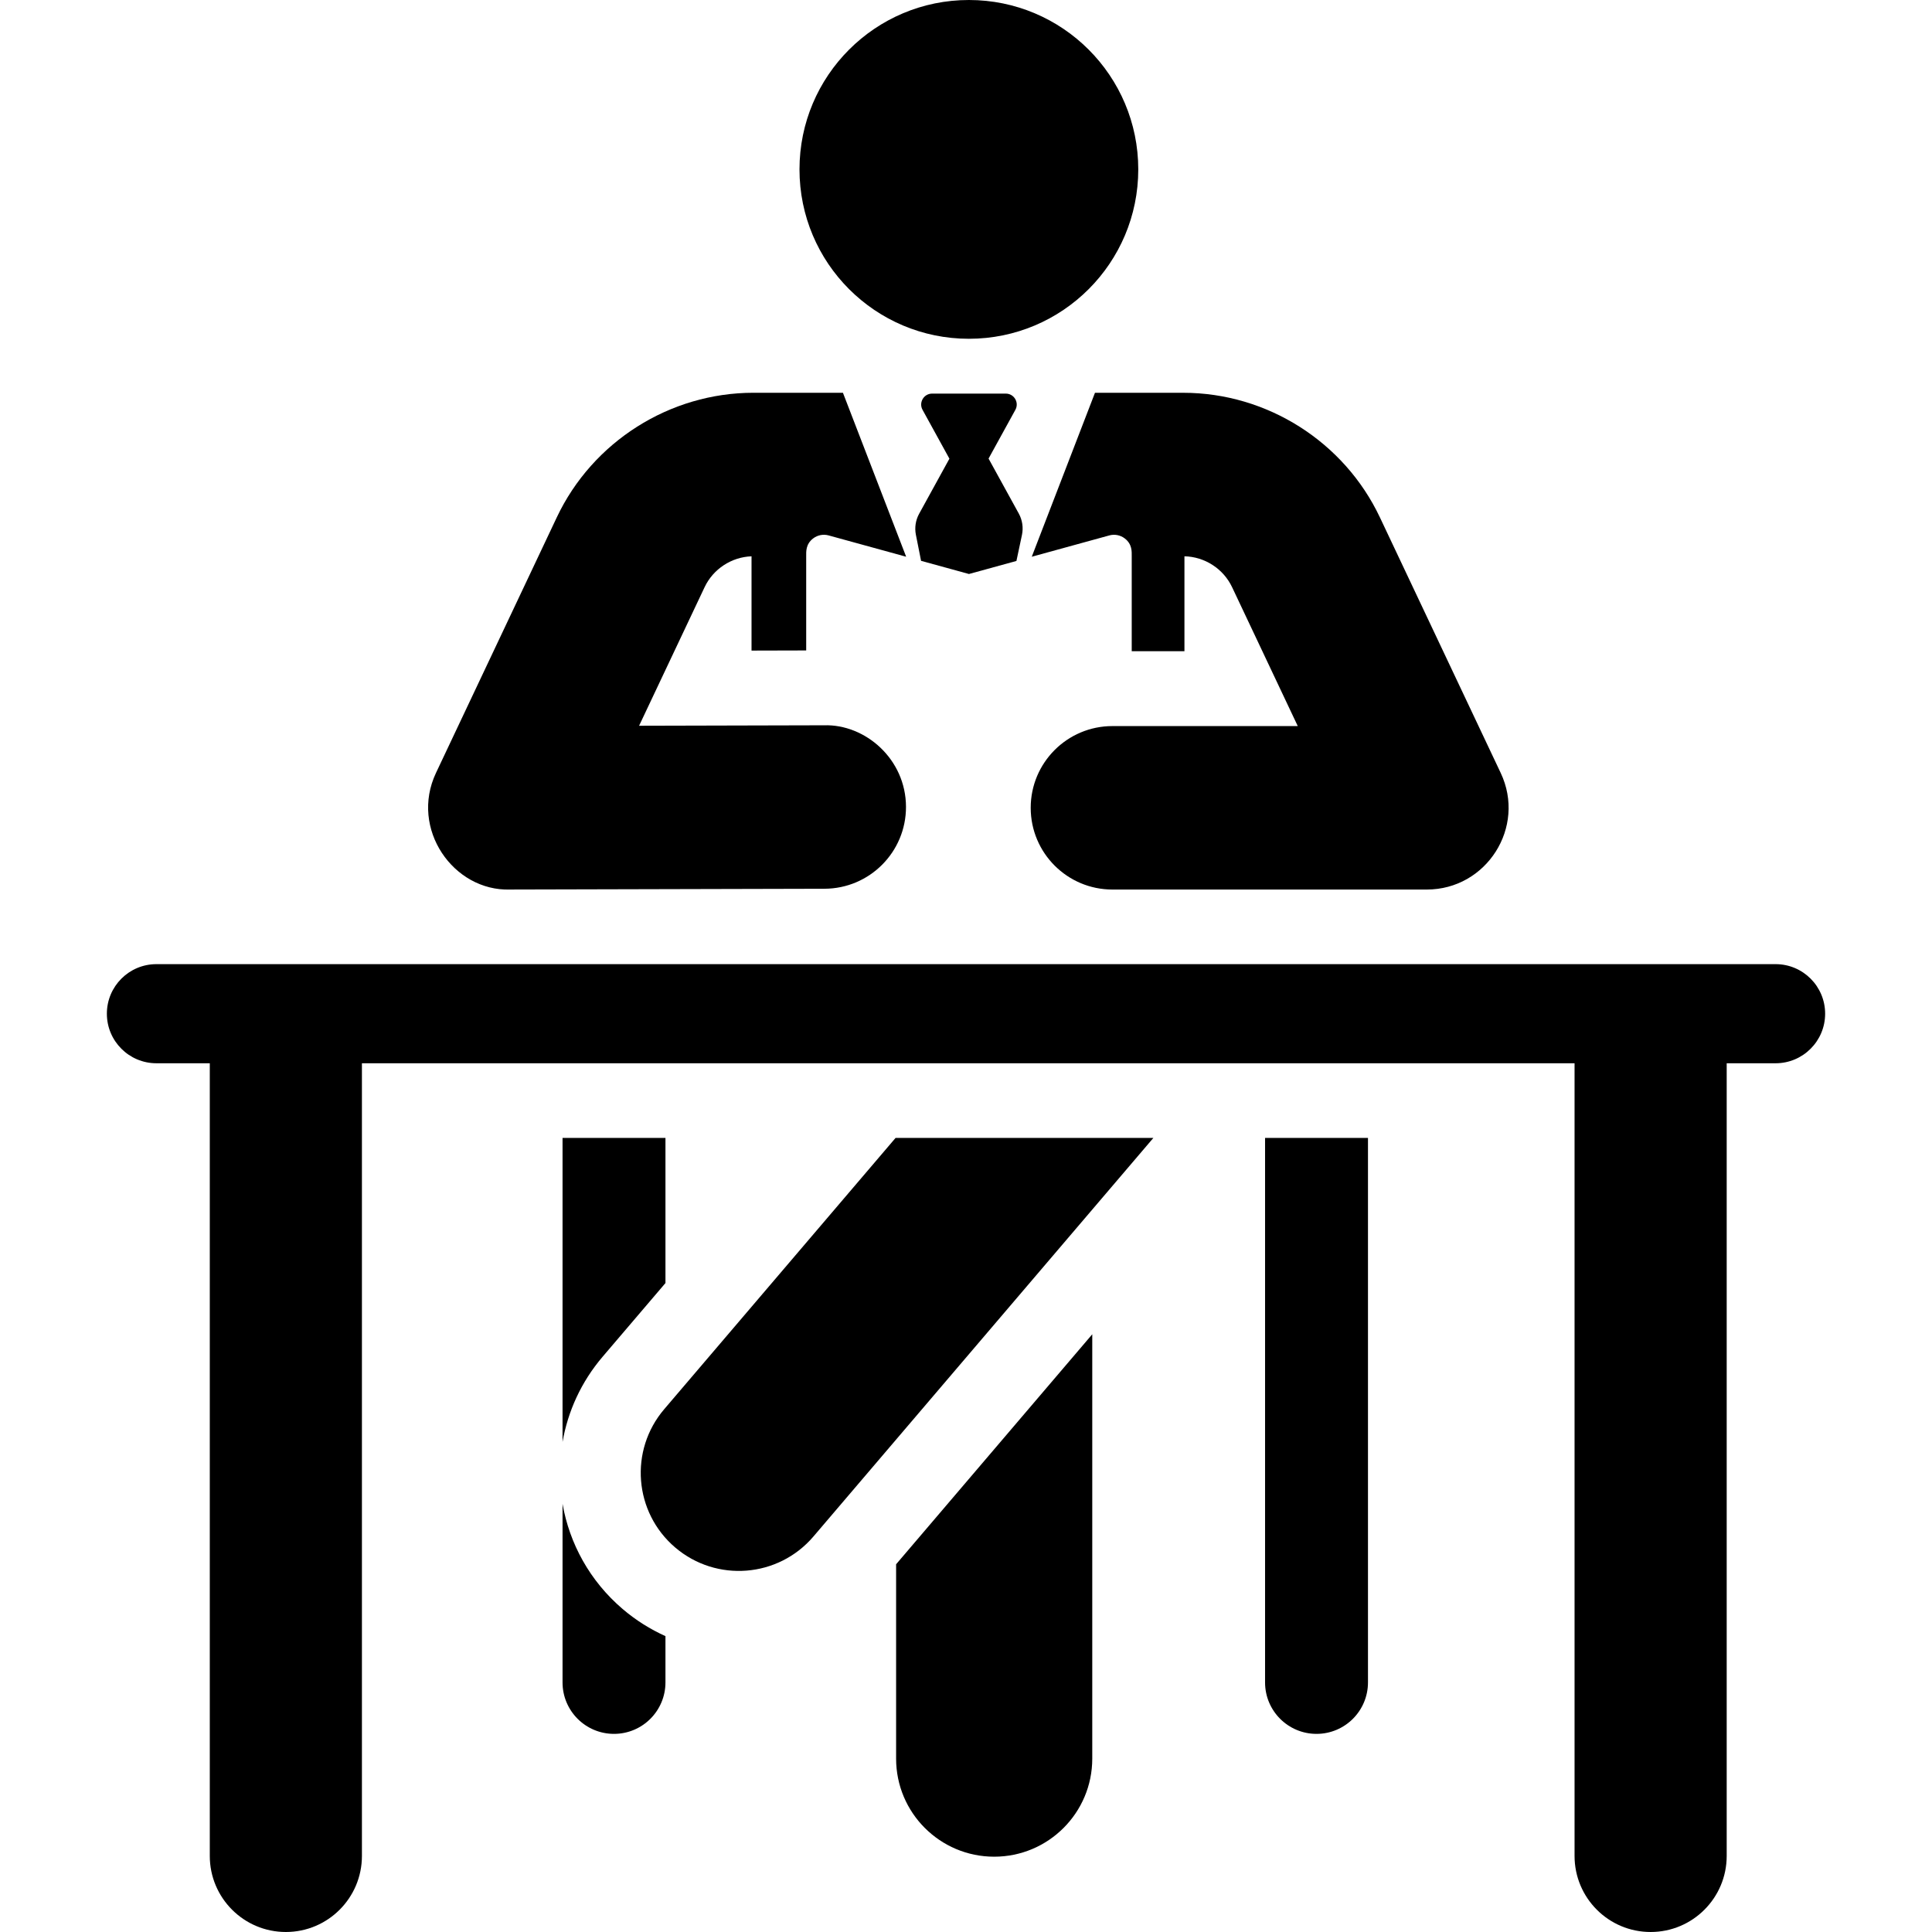
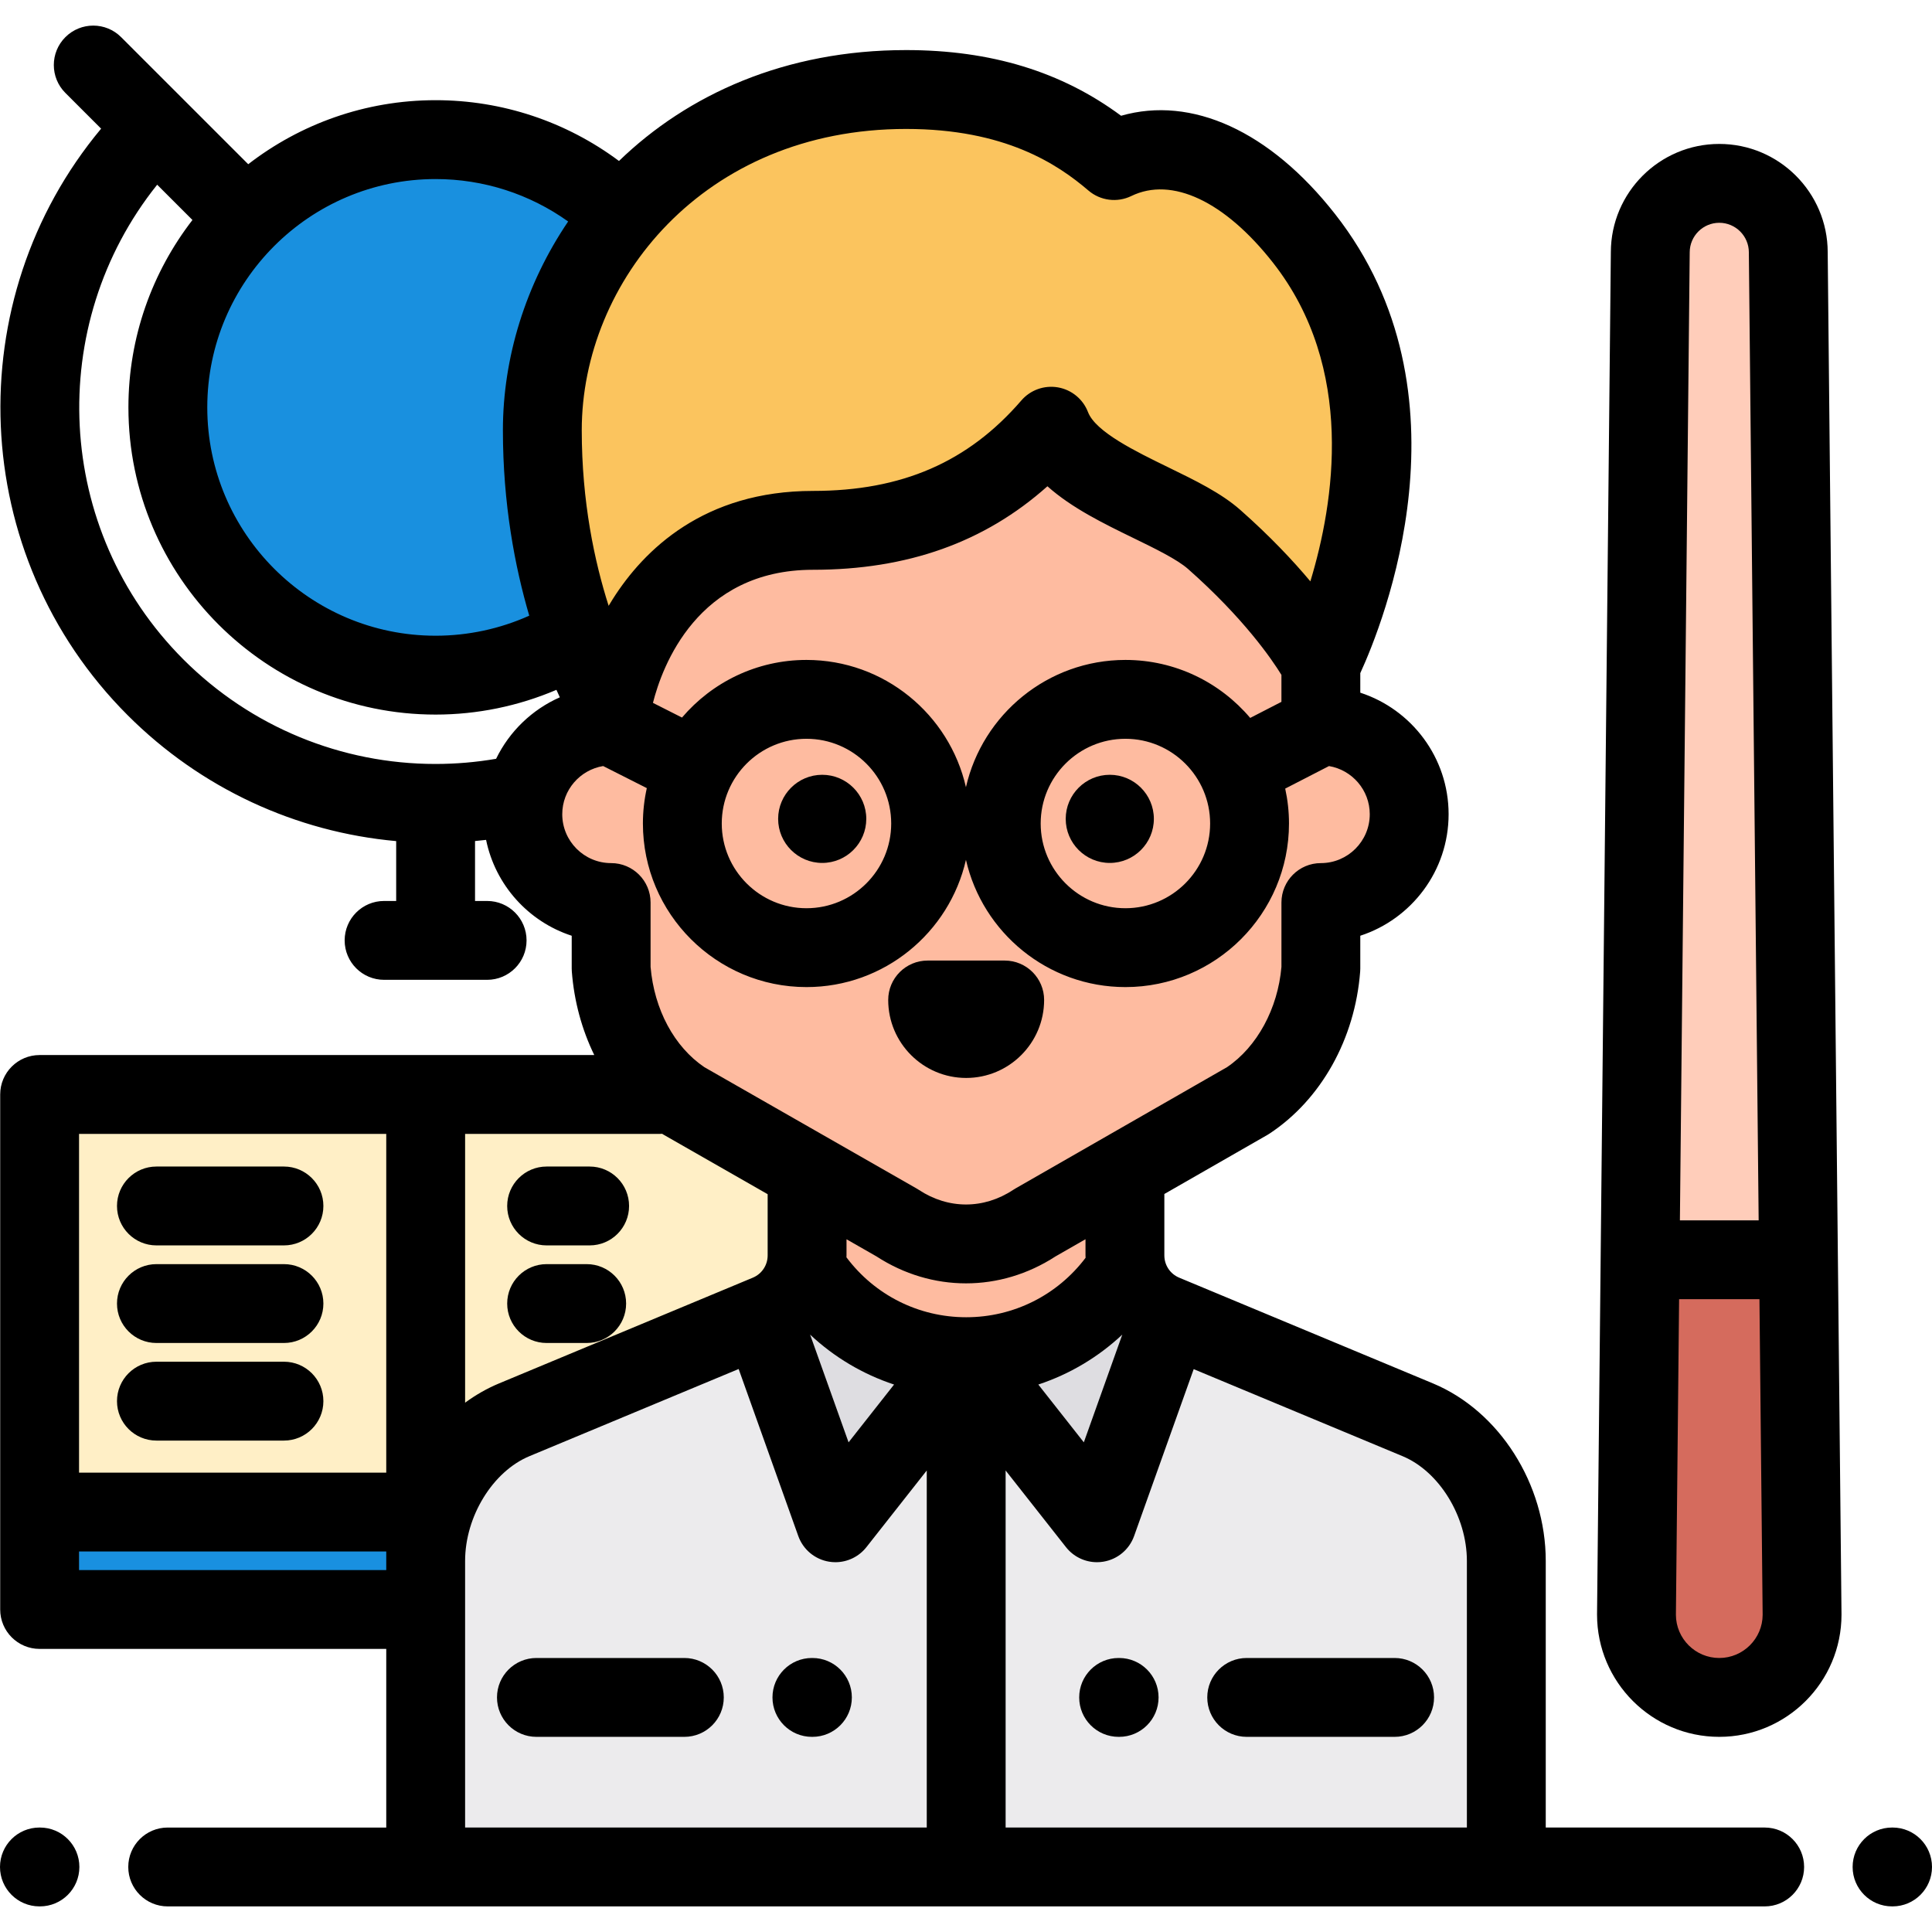
- <svg xmlns="http://www.w3.org/2000/svg" fill="#000000" height="800px" width="800px" version="1.1" id="Layer_1" viewBox="0 0 512 512" xml:space="preserve">
+ <svg xmlns="http://www.w3.org/2000/svg" version="1.1" id="Layer_1" viewBox="0 0 512 512" xml:space="preserve">
+   <circle style="fill:#1990DF;" cx="115.44" cy="107.968" r="70.959" />
+   <rect x="10.501" y="290.042" style="fill:#1990E0;" width="203.055" height="136.485" />
+   <rect x="10.501" y="290.042" style="fill:#FFEFC6;" width="203.055" height="110.665" />
+   <path style="fill:#FEBBA0;" d="M213.885,312.339v20.355c0,6.8-4.089,12.934-10.366,15.55l-67.248,28.02  c-14.207,5.92-23.461,22.01-23.461,37.401v81.1h286.38v-81.1c0-15.39-9.255-31.482-23.461-37.401l-67.248-28.02  c-6.278-2.615-10.366-8.75-10.366-15.55v-20.355H213.885z" />
+   <path style="fill:#ECEBED;" d="M375.729,376.263l-67.248-28.02c-5.2-2.166-8.89-6.75-10.006-12.125  c-8.885,14.065-24.558,23.415-42.424,23.415c-17.918,0-33.632-9.404-42.502-23.537c-1.085,5.427-4.79,10.064-10.03,12.248  l-67.248,28.02c-14.207,5.92-23.461,22.01-23.461,37.401v81.1h286.38v-81.1C399.19,398.273,389.935,382.183,375.729,376.263z" />
  <g>
-     <g>
-       <circle cx="256.763" cy="44.89" r="44.89" />
-     </g>
+     <path style="fill:#DEDDE1;" d="M213.548,335.996c-1.085,5.427-4.79,10.064-10.03,12.248l-1.628,0.678l19.504,54.629l34.656-44.018   C238.132,359.534,222.419,350.13,213.548,335.996z" />
+     <path style="fill:#DEDDE1;" d="M298.556,335.996c1.086,5.427,4.79,10.064,10.03,12.248l1.628,0.678l-19.504,54.629l-34.656-44.018   C273.971,359.534,289.685,350.13,298.556,335.996z" />
  </g>
-   <g>
-     <g>
-       <path d="M269.99,136.099l-8.011-14.569l7.108-12.927c1.059-1.927-0.337-4.293-2.539-4.293h-19.529    c-2.199,0-3.599,2.364-2.538,4.293l7.123,12.954l-8.025,14.597c-0.931,1.694-1.235,3.663-0.859,5.559l1.373,6.914l12.692,3.489    l12.58-3.458l1.464-6.893C271.237,139.837,270.94,137.827,269.99,136.099z" />
-     </g>
-   </g>
-   <g>
-     <g>
-       <path d="M237.477,414.547v51.505c0,14.355,11.637,25.991,25.992,25.991s25.992-11.637,25.992-25.991V353.595L237.477,414.547z" />
-     </g>
-   </g>
-   <g>
-     <g>
-       <path d="M165.014,426.411c-8.735-7.45-14.097-17.385-15.935-27.873v47.32c0,7.531,6.105,13.637,13.637,13.637    c7.532,0,13.637-6.106,13.637-13.637V433.59C172.348,431.788,168.525,429.404,165.014,426.411z" />
-     </g>
-   </g>
-   <g>
-     <g>
-       <path d="M176.353,301.556h-27.274v80.568c1.409-8.076,4.921-15.893,10.627-22.583l16.648-19.519v-38.466H176.353z" />
-     </g>
-   </g>
-   <g>
-     <g>
-       <path d="M335.254,301.556v144.302c0,7.531,6.105,13.637,13.637,13.637s13.637-6.106,13.637-13.637V301.556H335.254z" />
-     </g>
-   </g>
-   <g>
-     <g>
-       <path d="M237.34,301.556l-61.321,71.898c-9.315,10.922-8.012,27.327,2.909,36.642c10.932,9.322,27.335,8.005,36.642-2.909    l90.091-105.631H237.34z" />
-     </g>
-   </g>
-   <g>
-     <g>
-       <path d="M218.382,192.209c-5.347,0.013-43.728,0.109-49.016,0.122c9.866-20.868,7.628-16.136,17.359-36.72    c2.282-4.828,7.126-7.991,12.438-8.184v24.984l14.487-0.037v-24.967c0-1.186-0.159-3.192,1.849-4.723    c1.165-0.888,2.679-1.182,4.093-0.794c2.979,0.819,18.824,5.175,20.548,5.649c-0.089-0.23-16.704-43.32-16.755-43.452h-23.711    c-22.18,0-42.635,12.956-52.115,33.009c-3.156,6.676-28.973,61.287-32.014,67.721c-7.011,14.837,4.623,31.417,19.638,30.917    c9.328-0.023,74.697-0.186,83.308-0.207c11.963-0.03,21.636-9.752,21.606-21.714C240.065,201.135,229.27,191.869,218.382,192.209z    " />
-     </g>
-   </g>
-   <g>
-     <g>
-       <path d="M470.545,255.507c-1.571,0-416.533,0-429.088,0c-7.254,0-13.135,5.881-13.135,13.135c0,7.255,5.881,13.135,13.135,13.135    h14.139V491.84c0,11.133,9.026,20.159,20.159,20.159s20.159-9.026,20.159-20.159V281.777c14.377,0,306.504,0,321.36,0v210.064    c0,11.133,9.026,20.159,20.159,20.159s20.159-9.026,20.159-20.159V281.777h12.953c7.254,0,13.135-5.881,13.135-13.135    C483.681,261.388,477.8,255.507,470.545,255.507z" />
-     </g>
-   </g>
-   <g>
-     <g>
-       <path d="M397.697,204.822c-3.035-6.419-28.863-61.056-32.014-67.721c-9.48-20.052-29.935-33.009-52.115-33.009H290.18    c-0.087,0.228-16.663,43.219-16.752,43.45c1.791-0.492,17.585-4.834,20.548-5.649c1.413-0.388,2.926-0.095,4.093,0.794    c2.008,1.53,1.849,3.537,1.849,4.723v25.164h13.972v-25.152c5.388,0.122,10.321,3.304,12.63,8.191    c9.738,20.601,7.622,16.123,17.399,36.805c-18.136,0-30.897,0-49.111,0c-11.963,0-21.66,9.697-21.66,21.66    s9.697,21.66,21.66,21.66c8.772,0,74.415,0,83.308,0C393.94,235.738,404.503,219.213,397.697,204.822z" />
-     </g>
-   </g>
+   <path style="fill:#FEBBA0;" d="M350.041,192.372v-30.446c0-51.835-42.022-93.857-93.857-93.857  c-51.836,0-93.857,42.022-93.857,93.857h-0.368v30.446c-12.926,0-23.406,10.479-23.406,23.406c0,12.926,10.479,23.406,23.406,23.406  v17.474c1.126,14.736,8.312,27.856,19.194,35.042l56.58,32.346c11.361,7.503,25.176,7.503,36.537,0l56.411-32.346  c10.881-7.186,18.234-20.306,19.362-35.042v-17.474c12.926,0,23.406-10.479,23.406-23.406  C373.447,202.85,362.967,192.372,350.041,192.372z" />
+   <path style="fill:#FBC45E;" d="M345.573,63.164c-17.706-22.562-36.43-27.378-50.334-20.612  c-11.023-9.421-27.538-18.829-55.121-18.829c-62.303,0-96.395,47.799-96.395,90.283c0,45.337,18.238,74.23,18.238,74.23  s6.795-47.689,53.479-47.689c31.209,0,50.015-12.39,63.139-27.595c5.578,14.532,32.586,20.634,43.195,30.013  c20.999,18.558,28.252,33.085,28.252,33.085S383.118,110.998,345.573,63.164z" />
+   <path style="fill:#FFCDBA;" d="M433.684,427.891c0,12.069,9.874,21.943,21.943,21.943l0,0c12.069,0,21.943-9.874,21.943-21.943  l-3.657-361.012c0-10.057-8.229-18.286-18.286-18.286l0,0c-10.057,0-18.286,8.229-18.286,18.286L433.684,427.891z" />
+   <path style="fill:#D56B5D;" d="M433.684,427.891c0,12.069,9.874,21.943,21.943,21.943c12.069,0,21.943-9.874,21.943-21.943  l-0.953-94.041h-41.981L433.684,427.891z" />
+   <path d="M75.253,330.043H41.454c-5.771,0-10.449-4.678-10.449-10.449c0-5.771,4.678-10.449,10.449-10.449h33.798  c5.771,0,10.449,4.678,10.449,10.449C85.701,325.365,81.023,330.043,75.253,330.043z" />
+   <path d="M75.253,355.906H41.454c-5.771,0-10.449-4.678-10.449-10.449c0-5.771,4.678-10.449,10.449-10.449h33.798  c5.771,0,10.449,4.678,10.449,10.449C85.701,351.228,81.023,355.906,75.253,355.906z" />
+   <path d="M75.253,381.768H41.454c-5.771,0-10.449-4.678-10.449-10.449c0-5.771,4.678-10.449,10.449-10.449h33.798  c5.771,0,10.449,4.678,10.449,10.449C85.701,377.09,81.023,381.768,75.253,381.768z" />
+   <path d="M156.263,330.043h-11.404c-5.771,0-10.449-4.678-10.449-10.449c0-5.771,4.678-10.449,10.449-10.449h11.404  c5.771,0,10.449,4.678,10.449,10.449C166.712,325.365,162.034,330.043,156.263,330.043z" />
+   <path d="M155.48,355.906h-10.62c-5.771,0-10.449-4.678-10.449-10.449c0-5.771,4.678-10.449,10.449-10.449h10.62  c5.771,0,10.449,4.678,10.449,10.449C165.929,351.228,161.251,355.906,155.48,355.906z" />
+   <path d="M10.586,505.213h-0.137C4.678,505.213,0,500.535,0,494.764c0-5.771,4.678-10.449,10.449-10.449h0.137  c5.771,0,10.449,4.678,10.449,10.449C21.035,500.535,16.357,505.213,10.586,505.213z" />
+   <path d="M501.551,505.213h-0.137c-5.771,0-10.449-4.678-10.449-10.449c0-5.771,4.678-10.449,10.449-10.449h0.137  c5.771,0,10.449,4.678,10.449,10.449C512,500.535,507.322,505.213,501.551,505.213z" />
+   <path d="M294.106,228.686c-6.441,0-11.68-5.239-11.68-11.679c0-6.441,5.239-11.68,11.68-11.68c6.441,0,11.68,5.239,11.68,11.68  C305.786,223.447,300.547,228.686,294.106,228.686z" />
+   <path d="M217.894,228.686c-6.441,0-11.68-5.239-11.68-11.679c0-6.441,5.239-11.68,11.68-11.68s11.68,5.239,11.68,11.68  C229.572,223.447,224.333,228.686,217.894,228.686z" />
+   <path d="M256.044,285.667c-11.391,0-20.66-9.268-20.66-20.66c0-5.771,4.678-10.449,10.449-10.449h20.422  c5.771,0,10.449,4.678,10.449,10.449C276.703,276.399,267.435,285.667,256.044,285.667z" />
+   <path d="M296.584,460.283h-0.137c-5.771,0-10.449-4.678-10.449-10.449c0-5.771,4.678-10.449,10.449-10.449h0.137  c5.771,0,10.449,4.678,10.449,10.449C307.033,455.605,302.355,460.283,296.584,460.283z" />
+   <path d="M369.59,460.283h-39.202c-5.771,0-10.449-4.678-10.449-10.449c0-5.771,4.678-10.449,10.449-10.449h39.202  c5.771,0,10.449,4.678,10.449,10.449C380.039,455.605,375.361,460.283,369.59,460.283z" />
+   <path d="M215.3,460.283h-0.137c-5.771,0-10.449-4.678-10.449-10.449c0-5.771,4.678-10.449,10.449-10.449h0.137  c5.771,0,10.449,4.678,10.449,10.449C225.749,455.605,221.071,460.283,215.3,460.283z" />
+   <path d="M181.359,460.283h-39.201c-5.771,0-10.449-4.678-10.449-10.449c0-5.771,4.678-10.449,10.449-10.449h39.201  c5.771,0,10.449,4.678,10.449,10.449C191.808,455.605,187.13,460.283,181.359,460.283z" />
+   <path d="M488.017,427.785L484.36,66.817C484.327,51,471.45,38.144,455.626,38.144S426.924,51,426.891,66.817l-3.657,360.968  c0,0.036,0,0.07,0,0.106c0,17.86,14.531,32.392,32.392,32.392c17.86,0,32.392-14.531,32.392-32.392  C488.019,427.855,488.019,427.821,488.017,427.785z M447.79,66.879c0-4.322,3.515-7.837,7.837-7.837s7.837,3.515,7.837,7.837  c0,0.036,0,0.07,0,0.106l2.598,256.417h-20.87l2.598-256.417C447.79,66.95,447.79,66.914,447.79,66.879z M455.627,439.385  c-6.323,0-11.47-5.132-11.494-11.449l0.847-83.637h21.293l0.847,83.637C467.095,434.253,461.949,439.385,455.627,439.385z" />
+   <path d="M467.661,484.315H409.64v-70.651c0-20.367-12.292-39.713-29.891-47.047l-67.248-28.019  c-2.391-0.996-3.936-3.313-3.936-5.905v-16.271l27.313-15.661c0.19-0.109,0.377-0.225,0.561-0.346  c13.676-9.031,22.657-25.093,24.022-42.965c0.021-0.264,0.03-0.531,0.03-0.796v-8.675c13.569-4.414,23.405-17.182,23.405-32.205  c0-15.023-9.836-27.791-23.405-32.205v-5.186c5.962-12.972,30.713-74.012-6.697-121.673c-17.287-22.03-38.021-31.39-56.694-26.032  c-15.796-11.704-34.503-17.407-56.98-17.407c-32.002,0-57.836,11.732-76.083,29.388c-13.99-10.431-30.94-16.109-48.593-16.109  c-18.686,0-35.908,6.344-49.663,16.969L48.635,26.374c-0.002-0.002-0.004-0.005-0.007-0.007S32.1,9.845,32.1,9.845  c-4.08-4.08-10.697-4.08-14.777,0s-4.081,10.697,0,14.777l9.474,9.475c-37.794,45.288-35.449,112.961,7.051,155.461  c19.399,19.399,44.596,30.951,71.144,33.342v15.866h-3.206c-5.771,0-10.449,4.678-10.449,10.449s4.678,10.449,10.449,10.449h27.309  c5.771,0,10.449-4.678,10.449-10.449s-4.678-10.449-10.449-10.449h-3.206v-15.883c0.976-0.089,1.952-0.191,2.929-0.305  c2.454,11.977,11.227,21.677,22.691,25.406v8.675c0,0.265,0.01,0.532,0.03,0.796c0.603,7.894,2.67,15.423,5.947,22.143H10.5  c-5.771,0-10.449,4.678-10.449,10.449v136.482c0,5.771,4.678,10.449,10.449,10.449h91.861v47.34h-57.92  c-5.771,0-10.449,4.678-10.449,10.449s4.678,10.449,10.449,10.449h423.219c5.771,0,10.449-4.678,10.449-10.449  S473.432,484.315,467.661,484.315z M240.119,34.172c26.203,0,40.133,9.316,48.332,16.323c3.161,2.702,7.623,3.271,11.362,1.452  c10.727-5.22,24.762,1.382,37.541,17.666l0,0c21.949,27.964,16.228,63.64,9.907,84.452c-4.608-5.502-10.703-11.981-18.566-18.929  c-5.032-4.448-11.886-7.787-19.143-11.32c-8.556-4.167-19.202-9.353-21.219-14.607c-1.317-3.43-4.338-5.917-7.958-6.549  c-3.622-0.631-7.306,0.684-9.707,3.466c-14.119,16.356-31.669,23.973-55.229,23.973c-28.874,0-44.801,15.613-53.079,28.712  c-0.367,0.58-0.72,1.159-1.064,1.738c-3.725-11.667-7.125-27.527-7.125-46.541C154.173,74.764,186.32,34.172,240.119,34.172z   M298.244,174.889c-20.593,0-37.867,14.438-42.259,33.721c-4.392-19.283-21.665-33.721-42.259-33.721  c-13.199,0-25.031,5.936-32.988,15.271l-7.7-3.894c2.413-9.558,11.75-35.268,42.401-35.268c25.025,0,45.472-7.26,62.14-22.131  c6.467,5.772,14.973,9.915,22.822,13.737c5.68,2.766,11.552,5.627,14.454,8.191c14.736,13.024,22.156,23.861,24.737,28.057v7.147  l-8.275,4.259C323.359,180.866,311.489,174.889,298.244,174.889z M320.696,218.237c0,12.38-10.072,22.452-22.452,22.452  s-22.452-10.072-22.452-22.452s10.072-22.451,22.452-22.451S320.696,205.857,320.696,218.237z M236.178,218.237  c0,12.38-10.072,22.452-22.452,22.452c-12.38,0-22.452-10.072-22.452-22.452s10.072-22.451,22.452-22.451  C226.106,195.787,236.178,205.857,236.178,218.237z M150.564,58.697c-11.269,16.633-17.289,36.098-17.289,55.31  c0,19.52,3.173,36.179,6.983,49.155c-7.757,3.485-16.234,5.311-24.816,5.311c-33.366,0-60.511-27.145-60.511-60.511  s27.145-60.51,60.511-60.51C128.146,47.452,140.362,51.409,150.564,58.697z M131.473,201.09c-5.327,0.914-10.666,1.36-15.971,1.367  c-0.021,0-0.04-0.003-0.061-0.003c-0.022,0-0.044,0.003-0.066,0.003c-24.811,0.001-48.811-9.741-66.75-27.679  c-34.345-34.345-36.658-88.759-6.971-125.826l9.347,9.347c-10.626,13.756-16.969,30.978-16.969,49.664  c0,44.889,36.52,81.409,81.409,81.409c11.038,0,21.948-2.256,32.018-6.558c0.308,0.689,0.612,1.355,0.906,1.982  C140.985,188.046,134.979,193.856,131.473,201.09z M149.003,215.777c0-6.421,4.7-11.751,10.838-12.768l11.57,5.851  c-0.669,3.022-1.033,6.157-1.033,9.377c0,23.903,19.447,43.35,43.35,43.35c20.593,0,37.867-14.438,42.259-33.722  c4.392,19.283,21.665,33.722,42.259,33.722c23.903,0,43.35-19.447,43.35-43.35c0-3.174-0.352-6.267-1.003-9.249l11.605-5.974  c6.12,1.03,10.802,6.353,10.802,12.762c0,7.144-5.813,12.956-12.956,12.956c-5.771,0-10.449,4.678-10.449,10.449v17.052  c-0.949,11.05-6.443,21.176-14.421,26.577l-56.1,32.167c-0.191,0.11-0.377,0.225-0.561,0.346c-7.831,5.173-17.185,5.174-25.02,0  c-0.187-0.124-0.377-0.241-0.573-0.352l-56.264-32.164c-7.985-5.406-13.285-15.293-14.246-26.572v-17.054  c0-5.771-4.678-10.449-10.449-10.449C154.815,228.733,149.003,222.921,149.003,215.777z M123.258,300.494h51.639  c0.194,0,0.382-0.019,0.575-0.029c0.163,0.106,0.327,0.208,0.495,0.305l27.469,15.704v16.221c0,2.59-1.545,4.908-3.936,5.905  l-67.249,28.02c-3.187,1.328-6.196,3.054-8.992,5.104v-71.23H123.258z M102.36,413.665v2.414H20.949v-4.919h81.412v2.506H102.36z   M102.36,390.261H20.949v-89.767h81.412v89.767H102.36z M245.602,484.315H123.258v-57.789v-12.863  c0-11.777,7.322-23.71,17.031-27.756L195.75,362.8l15.804,44.264c1.279,3.582,4.402,6.186,8.155,6.799  c0.563,0.092,1.126,0.137,1.686,0.137c3.171,0,6.21-1.446,8.209-3.985l15.997-20.319V484.315z M214.688,353.69  c6.391,5.992,13.972,10.494,22.249,13.229l-12.057,15.315L214.688,353.69z M224.316,333.202c0.003-0.17,0.019-0.337,0.019-0.508  v-4.275l7.939,4.539c7.334,4.764,15.53,7.145,23.728,7.145c8.199,0,16.398-2.383,23.733-7.149l7.933-4.548v4.288  c0,0.213,0.019,0.422,0.023,0.633c-7.495,9.917-19.081,15.757-31.638,15.757C243.432,349.085,231.806,343.198,224.316,333.202z   M297.418,353.684l-10.193,28.551l-12.06-15.318C283.441,364.179,291.025,359.678,297.418,353.684z M388.742,484.315H266.5v-94.621  l15.999,20.321c2,2.54,5.037,3.985,8.209,3.985c0.56,0,1.123-0.045,1.686-0.137c3.753-0.613,6.876-3.217,8.155-6.799l15.79-44.227  l55.37,23.07c9.709,4.046,17.031,15.978,17.031,27.756V484.315z" />
</svg>
